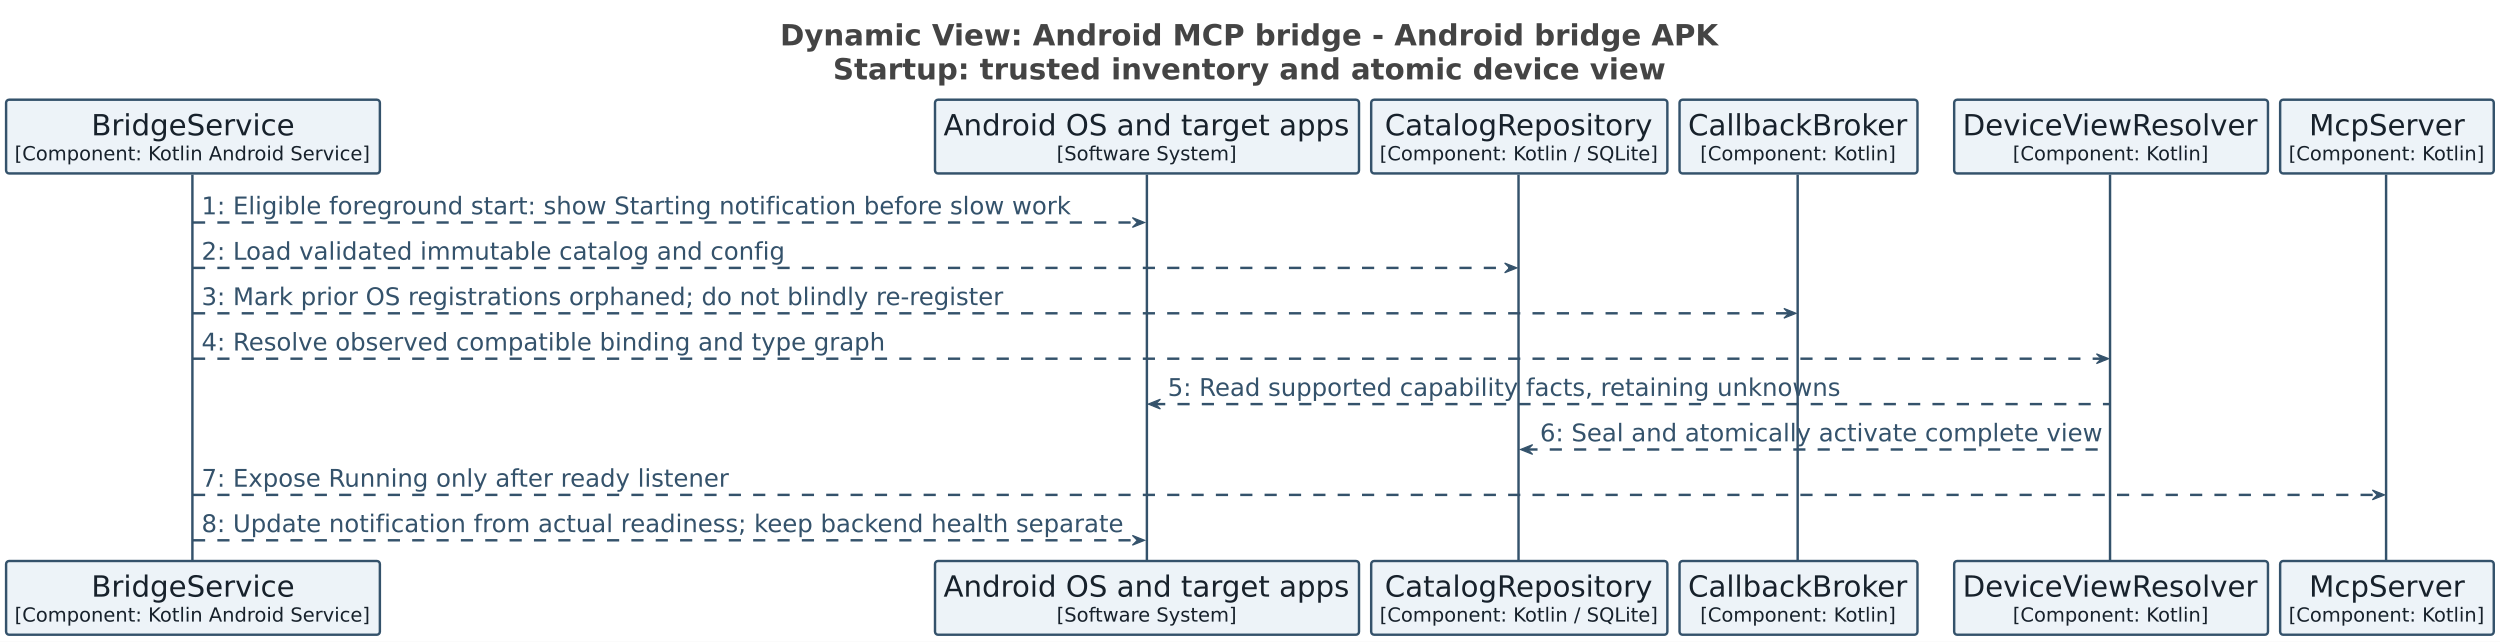
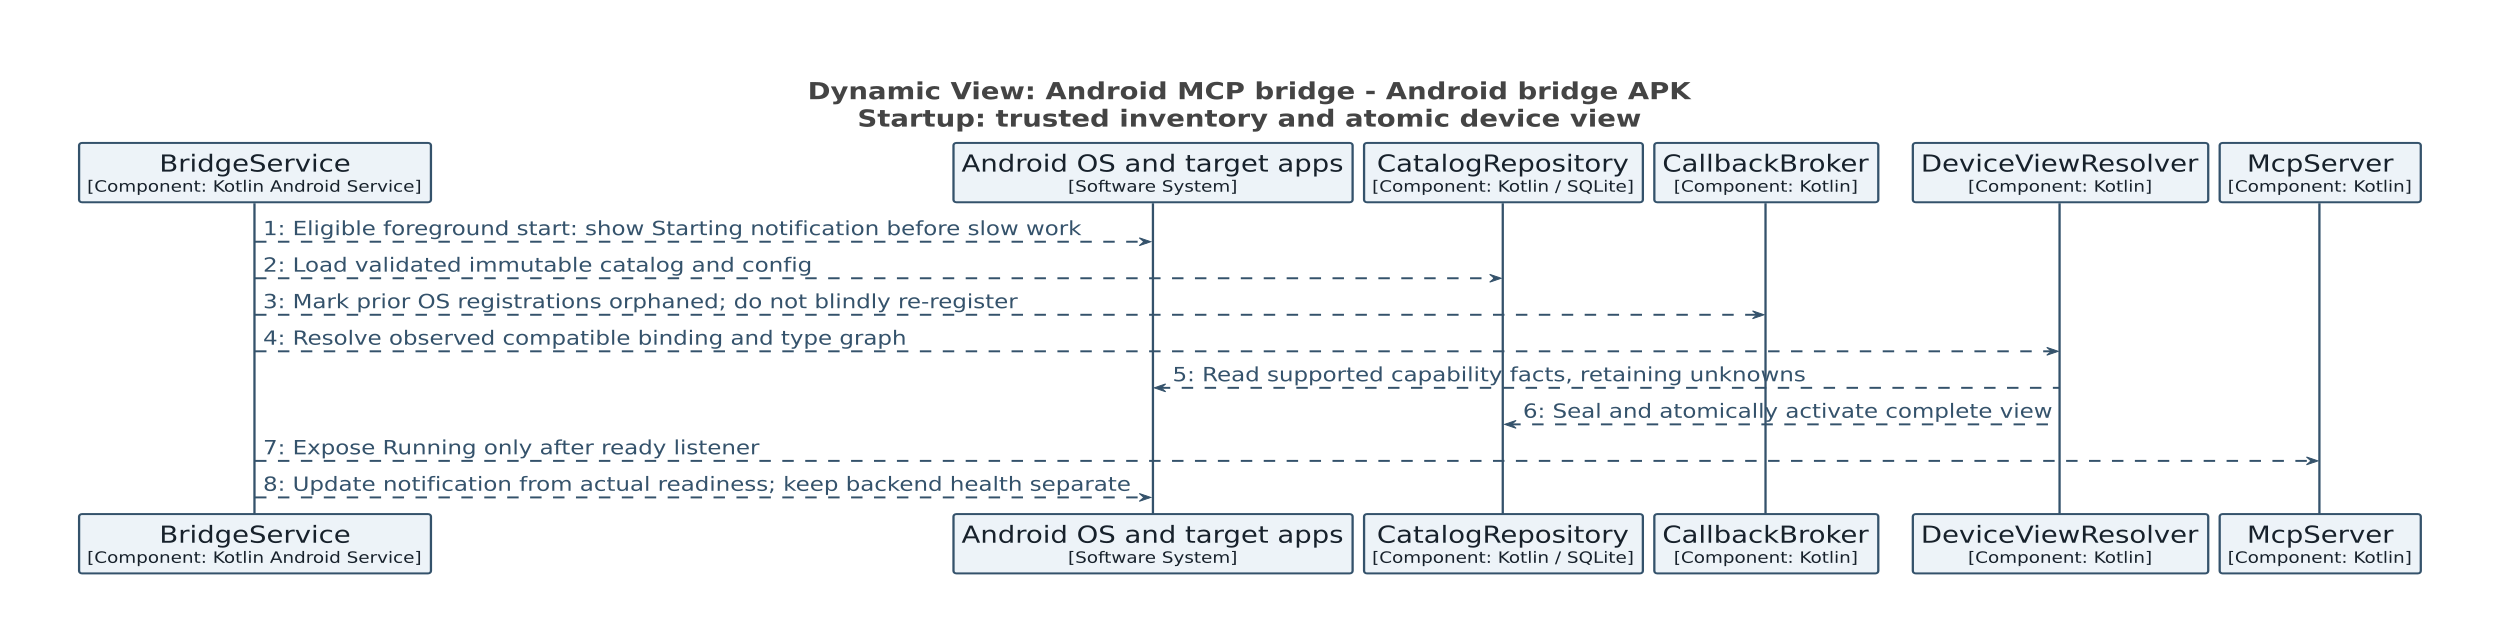
- <svg xmlns="http://www.w3.org/2000/svg" contentStyleType="text/css" data-diagram-type="SEQUENCE" height="527px" preserveAspectRatio="none" style="width:2053px;height:527px;background:#FFFFFF;" version="1.1" viewBox="0 0 2053 527" width="2053px" zoomAndPan="magnify">
-   <rect data-canvas="white" x="0" y="0" width="100%" height="100%" fill="#ffffff" />
+ <svg xmlns="http://www.w3.org/2000/svg" contentStyleType="text/css" data-diagram-type="SEQUENCE" height="527px" preserveAspectRatio="none" style="width:2053px;height:527px;background:#FFFFFF;" version="1.1" viewBox="-64 -64 2181.0 655.0" width="2053px" zoomAndPan="magnify">
+   <rect data-canvas="white" x="-64" y="-64" width="200%" height="200%" fill="#ffffff" />
  <defs />
  <g>
    <text fill="#444444" font-family="DejaVu Sans" font-size="24" font-weight="bold" lengthAdjust="spacing" textLength="770.707" x="640.592" y="37.277">Dynamic View: Android MCP bridge - Android bridge APK</text>
    <text fill="#444444" font-family="DejaVu Sans" font-size="24" font-weight="bold" lengthAdjust="spacing" textLength="683.859" x="684.016" y="65.215">Startup: trusted inventory and atomic device view</text>
    <g>
      <rect fill="#000000" fill-opacity="0" height="318.25" width="8" x="154.477" y="143.438" />
      <line style="stroke:#34526B;stroke-width:2;" x1="158" x2="158" y1="143.438" y2="461.688" />
    </g>
    <g>
      <rect fill="#000000" fill-opacity="0" height="318.25" width="8" x="937.92" y="143.438" />
      <line style="stroke:#34526B;stroke-width:2;" x1="941.828" x2="941.828" y1="143.438" y2="461.688" />
    </g>
    <g>
      <rect fill="#000000" fill-opacity="0" height="318.25" width="8" x="1243.625" y="143.438" />
      <line style="stroke:#34526B;stroke-width:2;" x1="1247.012" x2="1247.012" y1="143.438" y2="461.688" />
    </g>
    <g>
      <rect fill="#000000" fill-opacity="0" height="318.25" width="8" x="1472.93" y="143.438" />
      <line style="stroke:#34526B;stroke-width:2;" x1="1476.238" x2="1476.238" y1="143.438" y2="461.688" />
    </g>
    <g>
      <rect fill="#000000" fill-opacity="0" height="318.25" width="8" x="1729.607" y="143.438" />
      <line style="stroke:#34526B;stroke-width:2;" x1="1732.762" x2="1732.762" y1="143.438" y2="461.688" />
    </g>
    <g>
      <rect fill="#000000" fill-opacity="0" height="318.25" width="8" x="1956.172" y="143.438" />
      <line style="stroke:#34526B;stroke-width:2;" x1="1959.453" x2="1959.453" y1="143.438" y2="461.688" />
    </g>
    <g class="participant participant-head" data-participant="AndroidMCPbridge.AndroidbridgeAPK.BridgeService">
      <rect fill="#EDF3F8" height="60.562" rx="2.5" ry="2.5" style="stroke:#34526B;stroke-width:2;" width="306.953" x="5" y="81.875" />
      <text fill="#17212B" font-family="DejaVu Sans" font-size="24" lengthAdjust="spacing" textLength="166.934" x="75.01" y="111.152">BridgeService</text>
      <text fill="#17212B" font-family="DejaVu Sans" font-size="16" lengthAdjust="spacing" textLength="292.953" x="12" y="131.664">[Component: Kotlin Android Service]</text>
    </g>
    <g class="participant participant-tail" data-participant="AndroidMCPbridge.AndroidbridgeAPK.BridgeService">
      <rect fill="#EDF3F8" height="60.562" rx="2.5" ry="2.5" style="stroke:#34526B;stroke-width:2;" width="306.953" x="5" y="460.688" />
      <text fill="#17212B" font-family="DejaVu Sans" font-size="24" lengthAdjust="spacing" textLength="166.934" x="75.01" y="489.965">BridgeService</text>
      <text fill="#17212B" font-family="DejaVu Sans" font-size="16" lengthAdjust="spacing" textLength="292.953" x="12" y="510.477">[Component: Kotlin Android Service]</text>
    </g>
    <g class="participant participant-head" data-participant="AndroidOSandtargetapps">
      <rect fill="#EDF3F8" height="60.562" rx="2.5" ry="2.5" style="stroke:#34526B;stroke-width:2;" width="348.184" x="767.828" y="81.875" />
      <text fill="#17212B" font-family="DejaVu Sans" font-size="24" lengthAdjust="spacing" textLength="334.184" x="774.828" y="111.152">Android OS and target apps</text>
      <text fill="#17212B" font-family="DejaVu Sans" font-size="16" lengthAdjust="spacing" textLength="148.398" x="867.721" y="131.664">[Software System]</text>
    </g>
    <g class="participant participant-tail" data-participant="AndroidOSandtargetapps">
      <rect fill="#EDF3F8" height="60.562" rx="2.5" ry="2.5" style="stroke:#34526B;stroke-width:2;" width="348.184" x="767.828" y="460.688" />
      <text fill="#17212B" font-family="DejaVu Sans" font-size="24" lengthAdjust="spacing" textLength="334.184" x="774.828" y="489.965">Android OS and target apps</text>
      <text fill="#17212B" font-family="DejaVu Sans" font-size="16" lengthAdjust="spacing" textLength="148.398" x="867.721" y="510.477">[Software System]</text>
    </g>
    <g class="participant participant-head" data-participant="AndroidMCPbridge.AndroidbridgeAPK.CatalogRepository">
      <rect fill="#EDF3F8" height="60.562" rx="2.5" ry="2.5" style="stroke:#34526B;stroke-width:2;" width="243.227" x="1126.012" y="81.875" />
      <text fill="#17212B" font-family="DejaVu Sans" font-size="24" lengthAdjust="spacing" textLength="220.863" x="1137.193" y="111.152">CatalogRepository</text>
      <text fill="#17212B" font-family="DejaVu Sans" font-size="16" lengthAdjust="spacing" textLength="229.227" x="1133.012" y="131.664">[Component: Kotlin / SQLite]</text>
    </g>
    <g class="participant participant-tail" data-participant="AndroidMCPbridge.AndroidbridgeAPK.CatalogRepository">
      <rect fill="#EDF3F8" height="60.562" rx="2.5" ry="2.5" style="stroke:#34526B;stroke-width:2;" width="243.227" x="1126.012" y="460.688" />
      <text fill="#17212B" font-family="DejaVu Sans" font-size="24" lengthAdjust="spacing" textLength="220.863" x="1137.193" y="489.965">CatalogRepository</text>
      <text fill="#17212B" font-family="DejaVu Sans" font-size="16" lengthAdjust="spacing" textLength="229.227" x="1133.012" y="510.477">[Component: Kotlin / SQLite]</text>
    </g>
    <g class="participant participant-head" data-participant="AndroidMCPbridge.AndroidbridgeAPK.CallbackBroker">
      <rect fill="#EDF3F8" height="60.562" rx="2.5" ry="2.5" style="stroke:#34526B;stroke-width:2;" width="195.383" x="1379.238" y="81.875" />
      <text fill="#17212B" font-family="DejaVu Sans" font-size="24" lengthAdjust="spacing" textLength="181.383" x="1386.238" y="111.152">CallbackBroker</text>
      <text fill="#17212B" font-family="DejaVu Sans" font-size="16" lengthAdjust="spacing" textLength="161.438" x="1396.211" y="131.664">[Component: Kotlin]</text>
    </g>
    <g class="participant participant-tail" data-participant="AndroidMCPbridge.AndroidbridgeAPK.CallbackBroker">
      <rect fill="#EDF3F8" height="60.562" rx="2.5" ry="2.5" style="stroke:#34526B;stroke-width:2;" width="195.383" x="1379.238" y="460.688" />
      <text fill="#17212B" font-family="DejaVu Sans" font-size="24" lengthAdjust="spacing" textLength="181.383" x="1386.238" y="489.965">CallbackBroker</text>
      <text fill="#17212B" font-family="DejaVu Sans" font-size="16" lengthAdjust="spacing" textLength="161.438" x="1396.211" y="510.477">[Component: Kotlin]</text>
    </g>
    <g class="participant participant-head" data-participant="AndroidMCPbridge.AndroidbridgeAPK.DeviceViewResolver">
      <rect fill="#EDF3F8" height="60.562" rx="2.5" ry="2.5" style="stroke:#34526B;stroke-width:2;" width="257.691" x="1604.762" y="81.875" />
      <text fill="#17212B" font-family="DejaVu Sans" font-size="24" lengthAdjust="spacing" textLength="243.691" x="1611.762" y="111.152">DeviceViewResolver</text>
      <text fill="#17212B" font-family="DejaVu Sans" font-size="16" lengthAdjust="spacing" textLength="161.438" x="1652.889" y="131.664">[Component: Kotlin]</text>
    </g>
    <g class="participant participant-tail" data-participant="AndroidMCPbridge.AndroidbridgeAPK.DeviceViewResolver">
      <rect fill="#EDF3F8" height="60.562" rx="2.5" ry="2.5" style="stroke:#34526B;stroke-width:2;" width="257.691" x="1604.762" y="460.688" />
      <text fill="#17212B" font-family="DejaVu Sans" font-size="24" lengthAdjust="spacing" textLength="243.691" x="1611.762" y="489.965">DeviceViewResolver</text>
      <text fill="#17212B" font-family="DejaVu Sans" font-size="16" lengthAdjust="spacing" textLength="161.438" x="1652.889" y="510.477">[Component: Kotlin]</text>
    </g>
    <g class="participant participant-head" data-participant="AndroidMCPbridge.AndroidbridgeAPK.McpServer">
      <rect fill="#EDF3F8" height="60.562" rx="2.5" ry="2.5" style="stroke:#34526B;stroke-width:2;" width="175.438" x="1872.453" y="81.875" />
      <text fill="#17212B" font-family="DejaVu Sans" font-size="24" lengthAdjust="spacing" textLength="127.84" x="1896.252" y="111.152">McpServer</text>
      <text fill="#17212B" font-family="DejaVu Sans" font-size="16" lengthAdjust="spacing" textLength="161.438" x="1879.453" y="131.664">[Component: Kotlin]</text>
    </g>
    <g class="participant participant-tail" data-participant="AndroidMCPbridge.AndroidbridgeAPK.McpServer">
      <rect fill="#EDF3F8" height="60.562" rx="2.5" ry="2.5" style="stroke:#34526B;stroke-width:2;" width="175.438" x="1872.453" y="460.688" />
      <text fill="#17212B" font-family="DejaVu Sans" font-size="24" lengthAdjust="spacing" textLength="127.84" x="1896.252" y="489.965">McpServer</text>
      <text fill="#17212B" font-family="DejaVu Sans" font-size="16" lengthAdjust="spacing" textLength="161.438" x="1879.453" y="510.477">[Component: Kotlin]</text>
    </g>
    <g class="message" data-participant-1="AndroidMCPbridge.AndroidbridgeAPK.BridgeService" data-participant-2="AndroidOSandtargetapps">
      <polygon fill="#34526B" points="929.92,178.719,939.92,182.719,929.92,186.719,933.92,182.719" style="stroke:#34526B;stroke-width:1;" />
      <line style="stroke:#34526B;stroke-width:2;stroke-dasharray:10,10;" x1="158.477" x2="935.92" y1="182.719" y2="182.719" />
      <text fill="#34526B" font-family="DejaVu Sans" font-size="20" lengthAdjust="spacing" textLength="715.283" x="165.477" y="176.002">1: Eligible foreground start: show Starting notification before slow work</text>
    </g>
    <g class="message" data-participant-1="AndroidMCPbridge.AndroidbridgeAPK.BridgeService" data-participant-2="AndroidMCPbridge.AndroidbridgeAPK.CatalogRepository">
      <polygon fill="#34526B" points="1235.625,216,1245.625,220,1235.625,224,1239.625,220" style="stroke:#34526B;stroke-width:1;" />
      <line style="stroke:#34526B;stroke-width:2;stroke-dasharray:10,10;" x1="158.477" x2="1241.625" y1="220" y2="220" />
      <text fill="#34526B" font-family="DejaVu Sans" font-size="20" lengthAdjust="spacing" textLength="479.453" x="165.477" y="213.283">2: Load validated immutable catalog and config</text>
    </g>
    <g class="message" data-participant-1="AndroidMCPbridge.AndroidbridgeAPK.BridgeService" data-participant-2="AndroidMCPbridge.AndroidbridgeAPK.CallbackBroker">
      <polygon fill="#34526B" points="1464.93,253.281,1474.93,257.281,1464.93,261.281,1468.93,257.281" style="stroke:#34526B;stroke-width:1;" />
      <line style="stroke:#34526B;stroke-width:2;stroke-dasharray:10,10;" x1="158.477" x2="1470.93" y1="257.281" y2="257.281" />
      <text fill="#34526B" font-family="DejaVu Sans" font-size="20" lengthAdjust="spacing" textLength="659.688" x="165.477" y="250.565">3: Mark prior OS registrations orphaned; do not blindly re-register</text>
    </g>
    <g class="message" data-participant-1="AndroidMCPbridge.AndroidbridgeAPK.BridgeService" data-participant-2="AndroidMCPbridge.AndroidbridgeAPK.DeviceViewResolver">
      <polygon fill="#34526B" points="1721.607,290.562,1731.607,294.562,1721.607,298.562,1725.607,294.562" style="stroke:#34526B;stroke-width:1;" />
      <line style="stroke:#34526B;stroke-width:2;stroke-dasharray:10,10;" x1="158.477" x2="1727.607" y1="294.562" y2="294.562" />
      <text fill="#34526B" font-family="DejaVu Sans" font-size="20" lengthAdjust="spacing" textLength="562.256" x="165.477" y="287.846">4: Resolve observed compatible binding and type graph</text>
    </g>
    <g class="message" data-participant-1="AndroidMCPbridge.AndroidbridgeAPK.DeviceViewResolver" data-participant-2="AndroidOSandtargetapps">
      <polygon fill="#34526B" points="952.92,327.844,942.92,331.844,952.92,335.844,948.92,331.844" style="stroke:#34526B;stroke-width:1;" />
      <line style="stroke:#34526B;stroke-width:2;stroke-dasharray:10,10;" x1="946.92" x2="1732.607" y1="331.844" y2="331.844" />
      <text fill="#34526B" font-family="DejaVu Sans" font-size="20" lengthAdjust="spacing" textLength="553.789" x="958.92" y="325.127">5: Read supported capability facts, retaining unknowns</text>
    </g>
    <g class="message" data-participant-1="AndroidMCPbridge.AndroidbridgeAPK.DeviceViewResolver" data-participant-2="AndroidMCPbridge.AndroidbridgeAPK.CatalogRepository">
      <polygon fill="#34526B" points="1258.625,365.125,1248.625,369.125,1258.625,373.125,1254.625,369.125" style="stroke:#34526B;stroke-width:1;" />
      <line style="stroke:#34526B;stroke-width:2;stroke-dasharray:10,10;" x1="1252.625" x2="1732.607" y1="369.125" y2="369.125" />
      <text fill="#34526B" font-family="DejaVu Sans" font-size="20" lengthAdjust="spacing" textLength="461.982" x="1264.625" y="362.408">6: Seal and atomically activate complete view</text>
    </g>
    <g class="message" data-participant-1="AndroidMCPbridge.AndroidbridgeAPK.BridgeService" data-participant-2="AndroidMCPbridge.AndroidbridgeAPK.McpServer">
      <polygon fill="#34526B" points="1948.172,402.406,1958.172,406.406,1948.172,410.406,1952.172,406.406" style="stroke:#34526B;stroke-width:1;" />
      <line style="stroke:#34526B;stroke-width:2;stroke-dasharray:10,10;" x1="158.477" x2="1954.172" y1="406.406" y2="406.406" />
      <text fill="#34526B" font-family="DejaVu Sans" font-size="20" lengthAdjust="spacing" textLength="434.756" x="165.477" y="399.69">7: Expose Running only after ready listener</text>
    </g>
    <g class="message" data-participant-1="AndroidMCPbridge.AndroidbridgeAPK.BridgeService" data-participant-2="AndroidOSandtargetapps">
      <polygon fill="#34526B" points="929.92,439.688,939.92,443.688,929.92,447.688,933.92,443.688" style="stroke:#34526B;stroke-width:1;" />
      <line style="stroke:#34526B;stroke-width:2;stroke-dasharray:10,10;" x1="158.477" x2="935.92" y1="443.688" y2="443.688" />
      <text fill="#34526B" font-family="DejaVu Sans" font-size="20" lengthAdjust="spacing" textLength="759.443" x="165.477" y="436.971">8: Update notification from actual readiness; keep backend health separate</text>
    </g>
  </g>
</svg>
